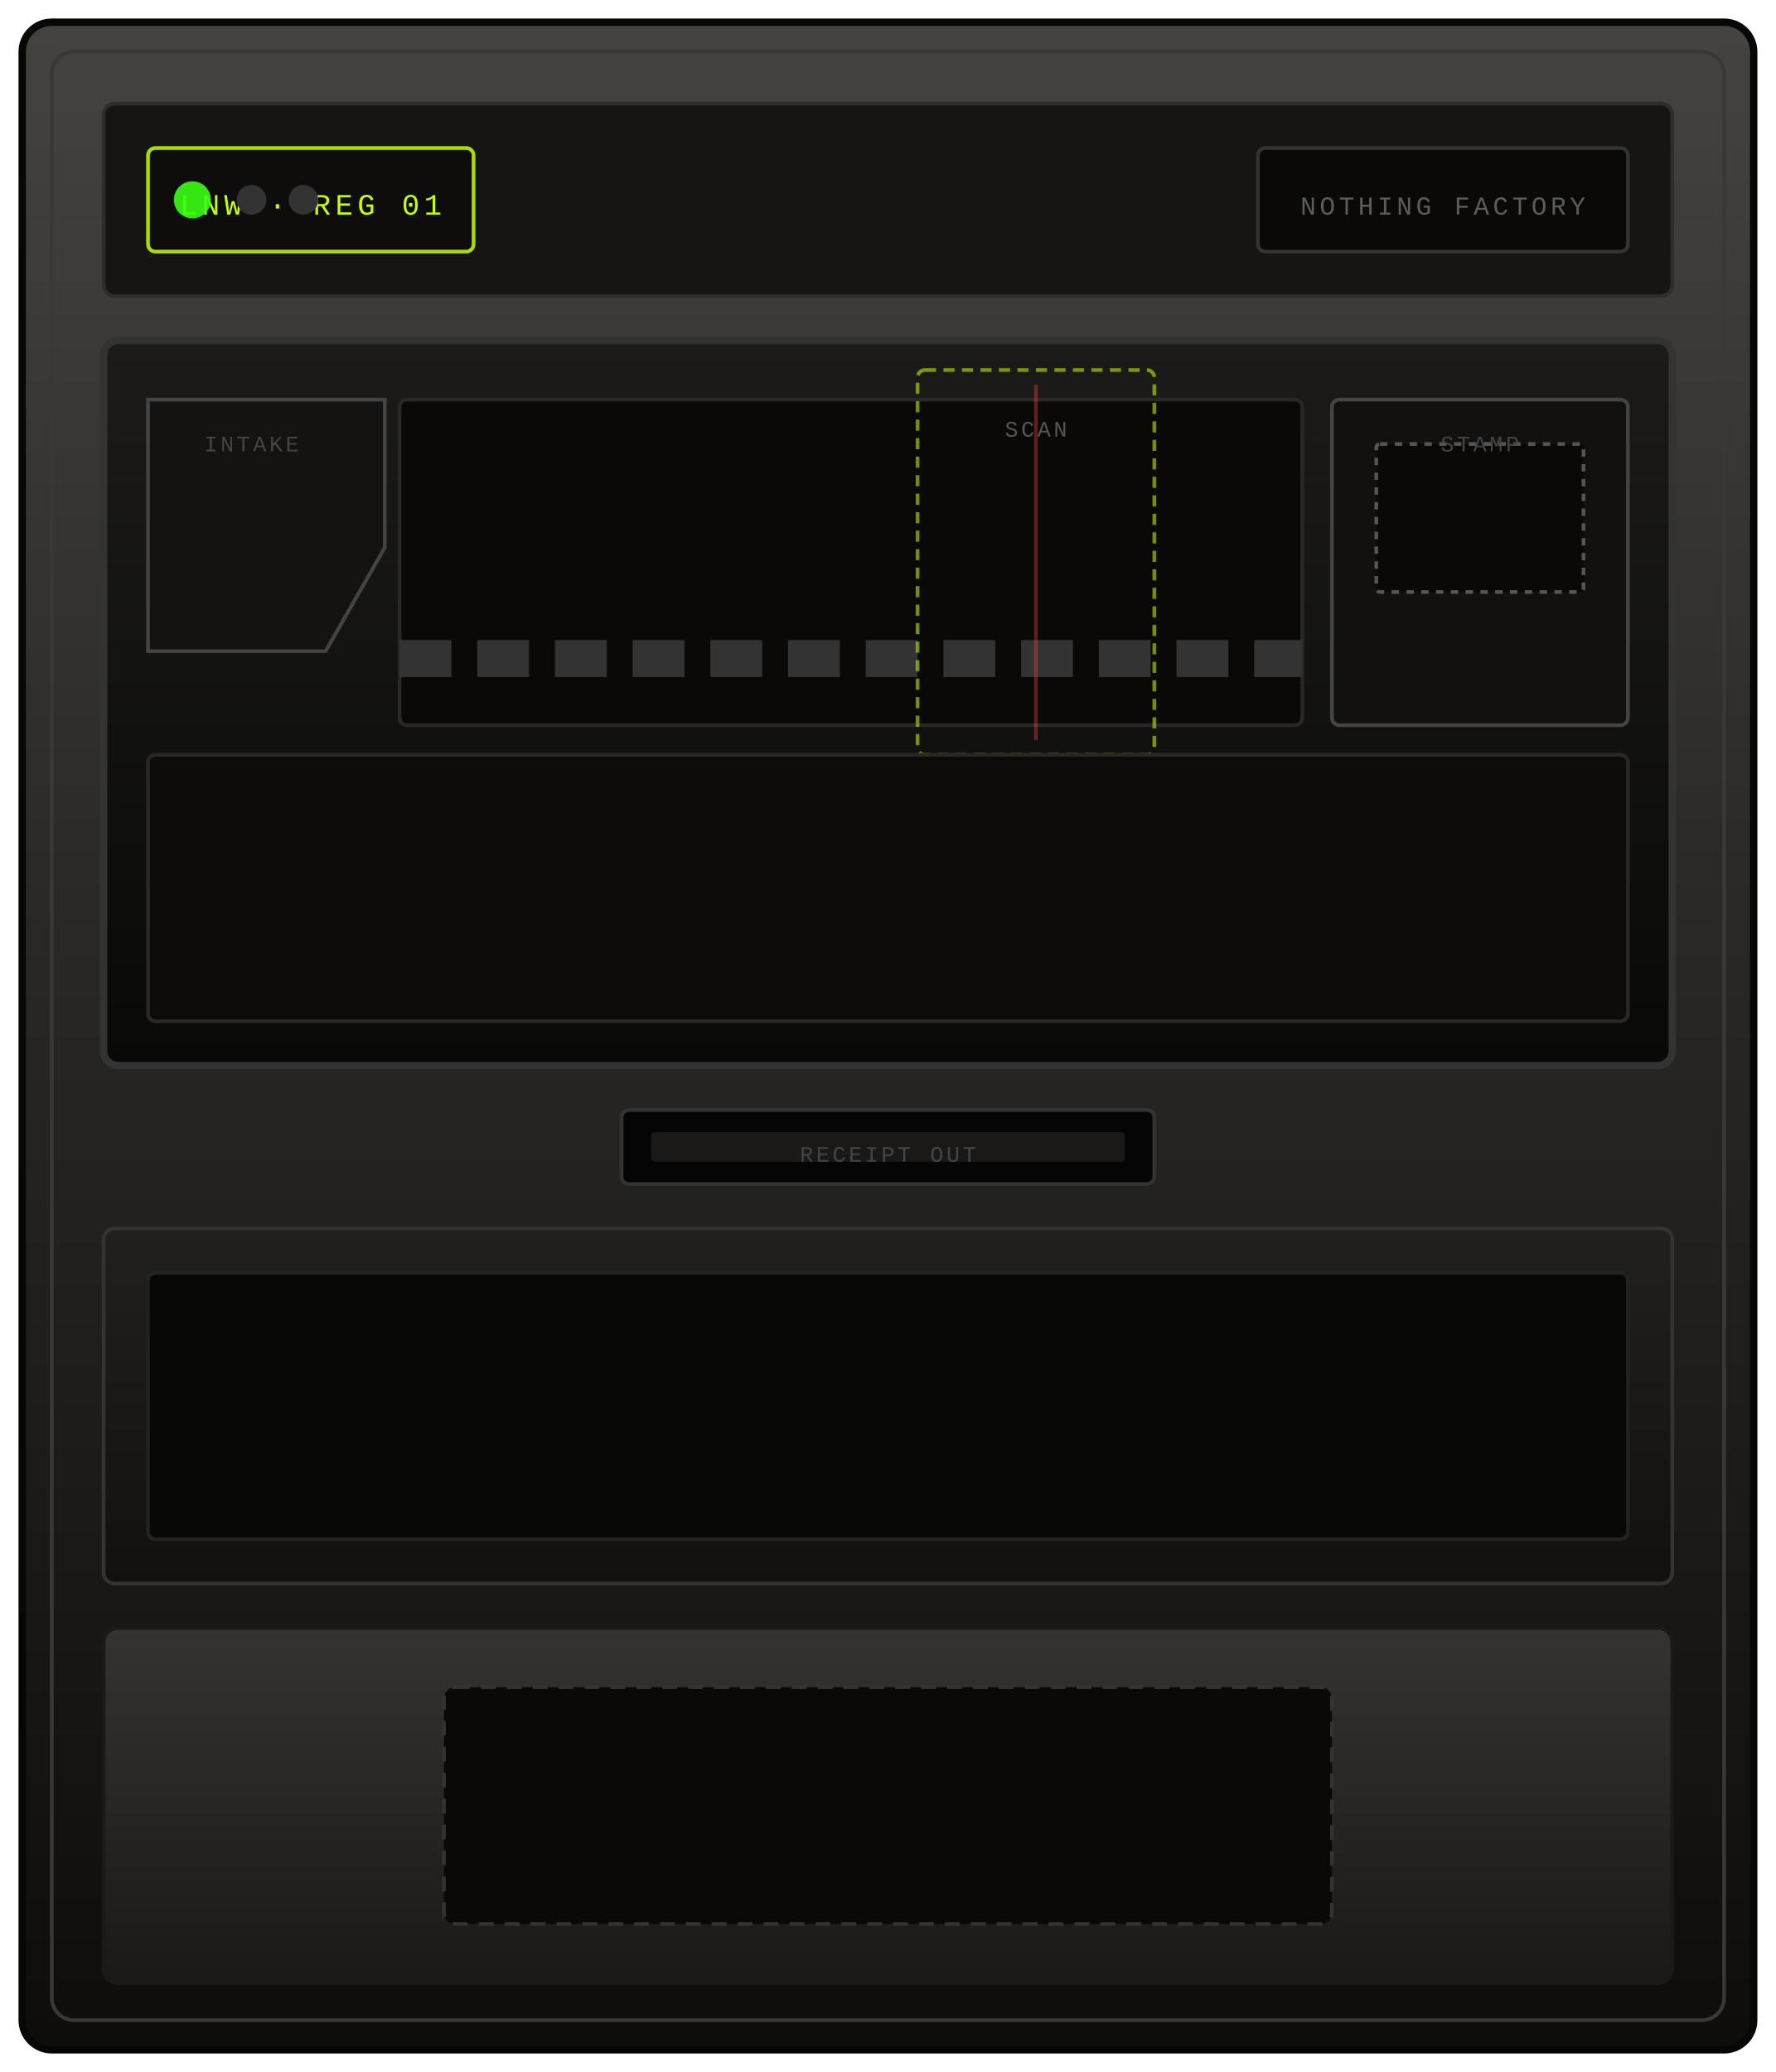
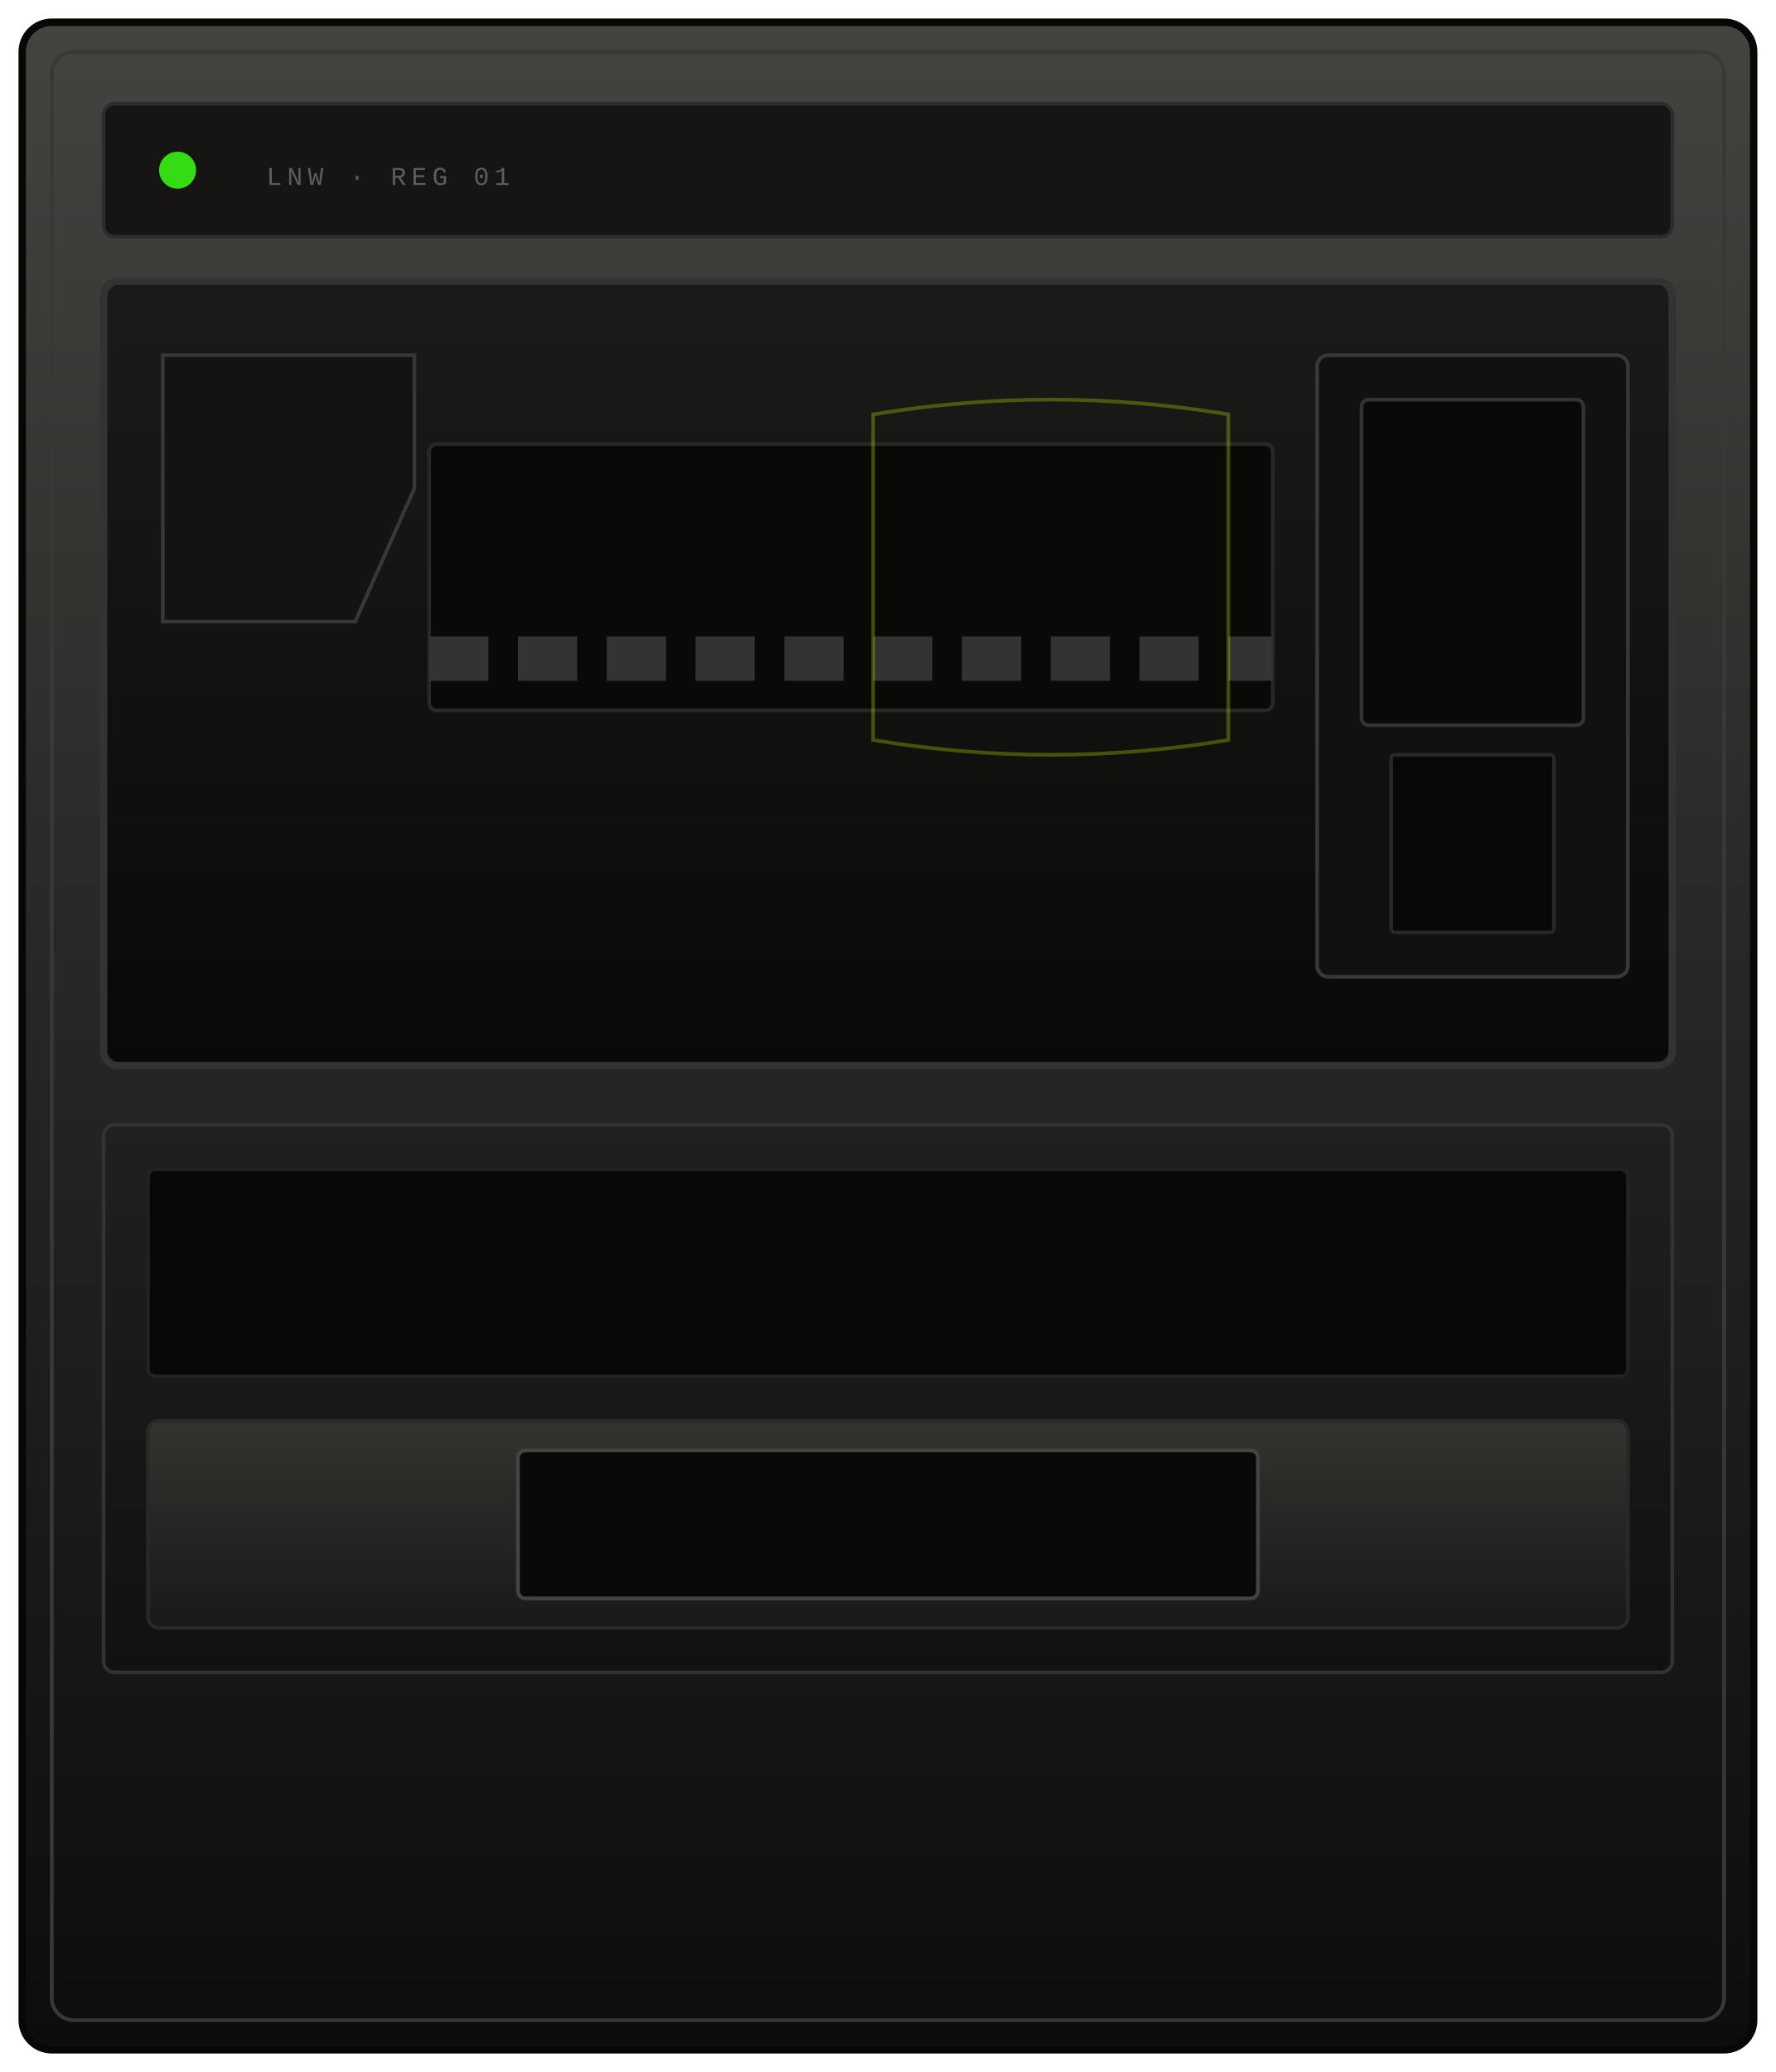
<svg xmlns="http://www.w3.org/2000/svg" viewBox="0 0 480 560" fill="none" aria-hidden="true">
  <defs>
    <linearGradient id="mdrBezel" x1="0" y1="0" x2="0" y2="1">
      <stop offset="0%" stop-color="#454340" />
      <stop offset="45%" stop-color="#2a2826" />
      <stop offset="100%" stop-color="#0e0d0c" />
    </linearGradient>
    <linearGradient id="mdrScreen" x1="0" y1="0" x2="0" y2="1">
      <stop offset="0%" stop-color="#1c1b19" />
      <stop offset="100%" stop-color="#090908" />
    </linearGradient>
    <linearGradient id="mdrPanel" x1="0" y1="0" x2="0" y2="1">
      <stop offset="0%" stop-color="#22201e" />
      <stop offset="100%" stop-color="#121110" />
    </linearGradient>
    <linearGradient id="mdrBay" x1="0" y1="0" x2="0" y2="1">
      <stop offset="0%" stop-color="#353330" />
      <stop offset="100%" stop-color="#1a1917" />
    </linearGradient>
-     <filter id="mdrInset" x="-2%" y="-2%" width="104%" height="104%">
-       <feDropShadow dx="0" dy="1" stdDeviation="0" flood-color="#000" flood-opacity="0.45" />
-     </filter>
  </defs>
  <rect x="6" y="6" width="468" height="548" rx="8" fill="url(#mdrBezel)" stroke="#070706" stroke-width="2" />
  <rect x="14" y="14" width="452" height="532" rx="6" fill="none" stroke="#3a3835" stroke-width="1" />
-   <rect x="28" y="28" width="424" height="52" rx="3" fill="#161514" stroke="#2f2d2b" />
-   <rect x="40" y="40" width="88" height="28" rx="2" fill="#0d0c0b" stroke="#c8ff00" stroke-width="1" opacity="0.85" />
-   <text x="84" y="58" text-anchor="middle" fill="#c8ff00" font-family="IBM Plex Mono, Courier New, monospace" font-size="8" letter-spacing="1.2">LNW · REG 01</text>
-   <circle cx="52" cy="54" r="5" fill="#39ff14" opacity="0.9" />
-   <circle cx="68" cy="54" r="4" fill="#333" />
-   <circle cx="82" cy="54" r="4" fill="#333" />
-   <rect x="340" y="40" width="100" height="28" rx="2" fill="#0a0908" stroke="#333" />
-   <text x="390" y="58" text-anchor="middle" fill="#5c5c5c" font-family="IBM Plex Mono, Courier New, monospace" font-size="7" letter-spacing="1">NOTHING FACTORY</text>
-   <rect x="28" y="92" width="424" height="196" rx="4" fill="url(#mdrScreen)" stroke="#333" stroke-width="2" />
-   <path d="M40 108 L40 176 L88 176 L104 148 L104 108 Z" fill="#141312" stroke="#444" stroke-width="1" />
-   <text x="68" y="122" text-anchor="middle" fill="#444" font-family="IBM Plex Mono, Courier New, monospace" font-size="6" letter-spacing="0.8">INTAKE</text>
-   <rect x="108" y="108" width="244" height="88" rx="2" fill="#0a0908" stroke="#2a2826" />
-   <line x1="108" y1="178" x2="352" y2="178" stroke="#333" stroke-width="10" stroke-dasharray="14 7" />
-   <rect x="248" y="100" width="64" height="104" rx="2" fill="none" stroke="#c8ff00" stroke-width="1" stroke-dasharray="3 2" opacity="0.55" />
-   <line x1="280" y1="104" x2="280" y2="200" stroke="#ff4444" stroke-width="1" opacity="0.35" />
-   <text x="280" y="118" text-anchor="middle" fill="#555" font-family="IBM Plex Mono, Courier New, monospace" font-size="6" letter-spacing="0.8">SCAN</text>
-   <rect x="360" y="108" width="80" height="88" rx="2" fill="#121110" stroke="#444" />
-   <rect x="372" y="120" width="56" height="40" rx="1" fill="#0a0908" stroke="#555" stroke-dasharray="2 2" />
-   <text x="400" y="122" text-anchor="middle" fill="#444" font-family="IBM Plex Mono, Courier New, monospace" font-size="6" letter-spacing="0.8">STAMP</text>
-   <rect x="40" y="204" width="400" height="72" rx="2" fill="#0d0c0b" stroke="#2a2826" />
-   <rect x="168" y="300" width="144" height="20" rx="2" fill="#050505" stroke="#333" />
-   <rect x="176" y="306" width="128" height="8" rx="1" fill="#1a1917" />
-   <text x="240" y="314" text-anchor="middle" fill="#444" font-family="IBM Plex Mono, Courier New, monospace" font-size="6" letter-spacing="0.8">RECEIPT OUT</text>
-   <rect x="28" y="332" width="424" height="96" rx="3" fill="url(#mdrPanel)" stroke="#333" stroke-width="1" />
-   <rect x="40" y="344" width="400" height="72" rx="2" fill="#080807" stroke="#222" />
-   <rect x="28" y="440" width="424" height="96" rx="4" fill="url(#mdrBay)" stroke="#1a1917" />
-   <rect x="120" y="456" width="240" height="64" rx="3" fill="#0a0908" stroke="#333" stroke-dasharray="4 3" />
+   <rect x="28" y="28" width="424" height="36" rx="3" fill="#161514" stroke="#2f2d2b" />
+   <circle cx="48" cy="46" r="5" fill="#39ff14" opacity="0.85" />
+   <text x="72" y="50" fill="#5c5c5c" font-family="IBM Plex Mono, Courier New, monospace" font-size="7" letter-spacing="1.4">LNW · REG 01</text>
+   <rect x="28" y="76" width="424" height="212" rx="4" fill="url(#mdrScreen)" stroke="#333" stroke-width="2" />
+   <path d="M44 96 L44 168 L96 168 L112 132 L112 96 Z" fill="#141312" stroke="#3a3835" stroke-width="1" />
+   <rect x="116" y="120" width="228" height="72" rx="2" fill="#0a0908" stroke="#2a2826" />
+   <line x1="116" y1="178" x2="344" y2="178" stroke="#333" stroke-width="12" stroke-dasharray="16 8" />
+   <path d="M236 112 L236 200 Q284 208 332 200 L332 112 Q284 104 236 112 Z" fill="none" stroke="#c8ff00" stroke-width="1" opacity="0.28" />
+   <rect x="356" y="96" width="84" height="168" rx="3" fill="#121110" stroke="#3a3835" />
+   <rect x="368" y="108" width="60" height="88" rx="2" fill="#0a0908" stroke="#333" />
+   <rect x="376" y="204" width="44" height="48" rx="1" fill="#080807" stroke="#2a2826" />
+   <rect x="28" y="304" width="424" height="148" rx="3" fill="url(#mdrPanel)" stroke="#333" stroke-width="1" />
+   <rect x="40" y="316" width="400" height="56" rx="2" fill="#080807" stroke="#222" />
+   <rect x="40" y="384" width="400" height="56" rx="3" fill="url(#mdrBay)" stroke="#2a2826" />
+   <rect x="140" y="392" width="200" height="40" rx="2" fill="#0a0908" stroke="#444" />
</svg>
